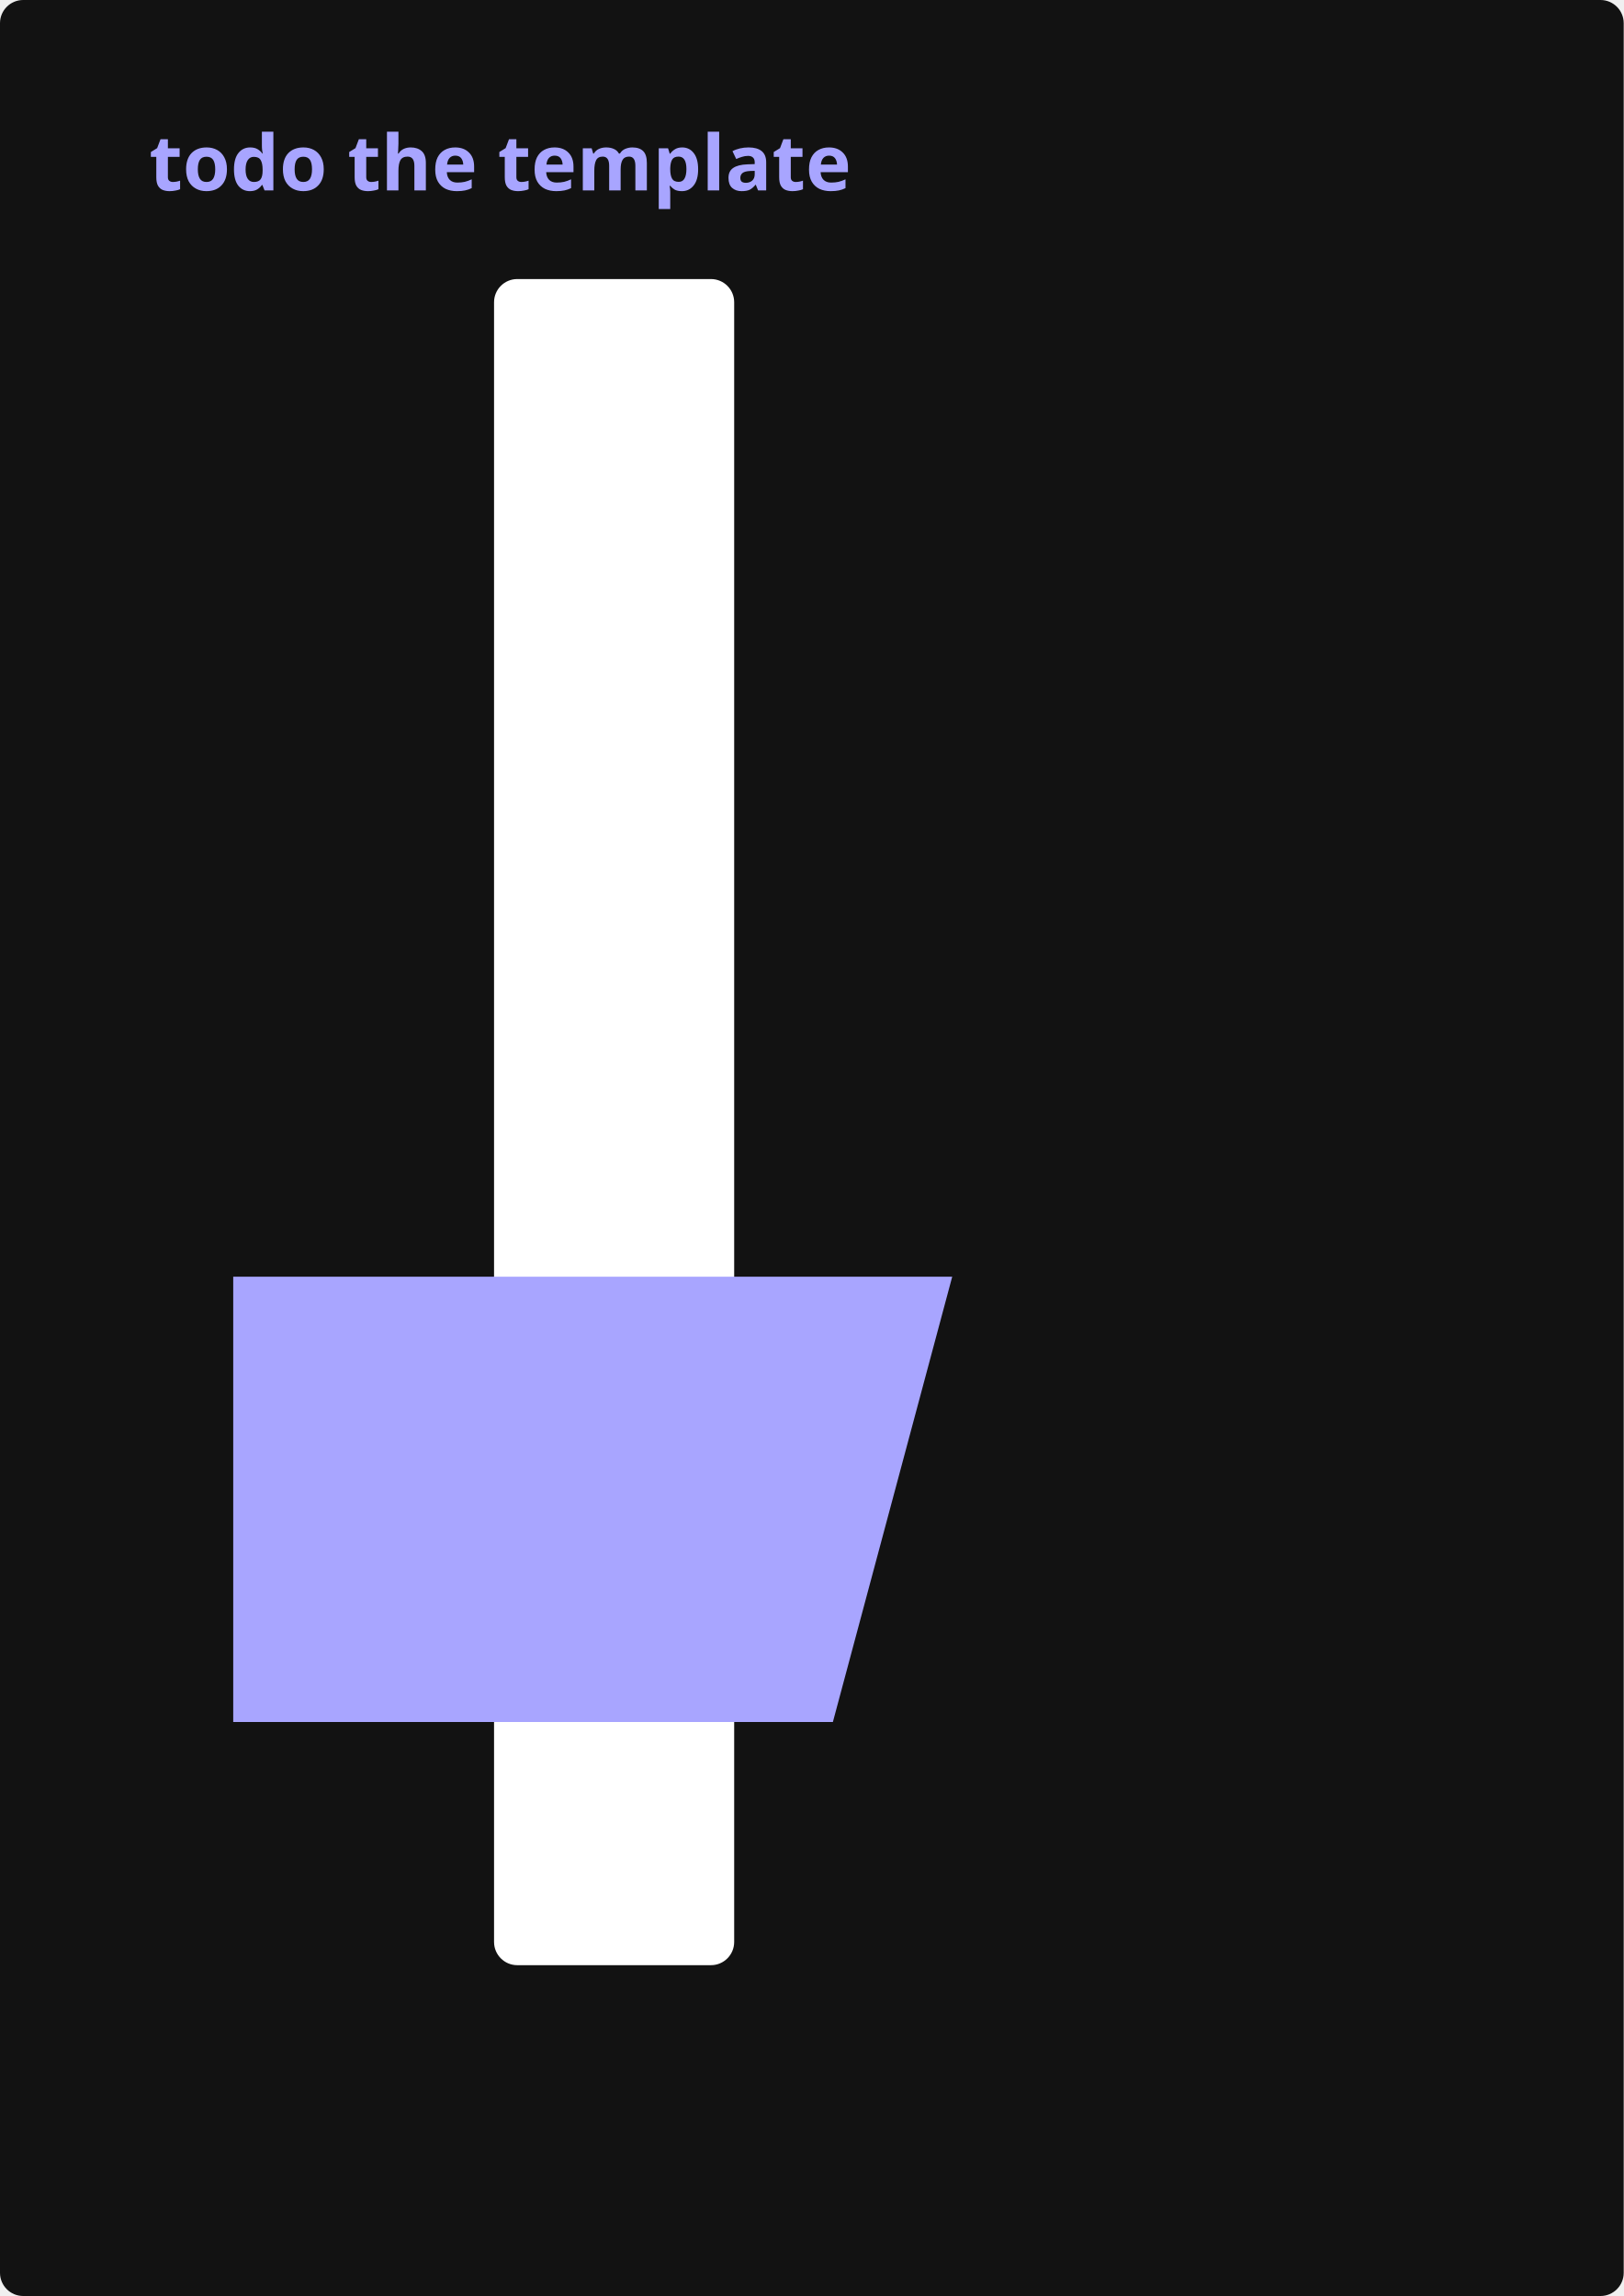
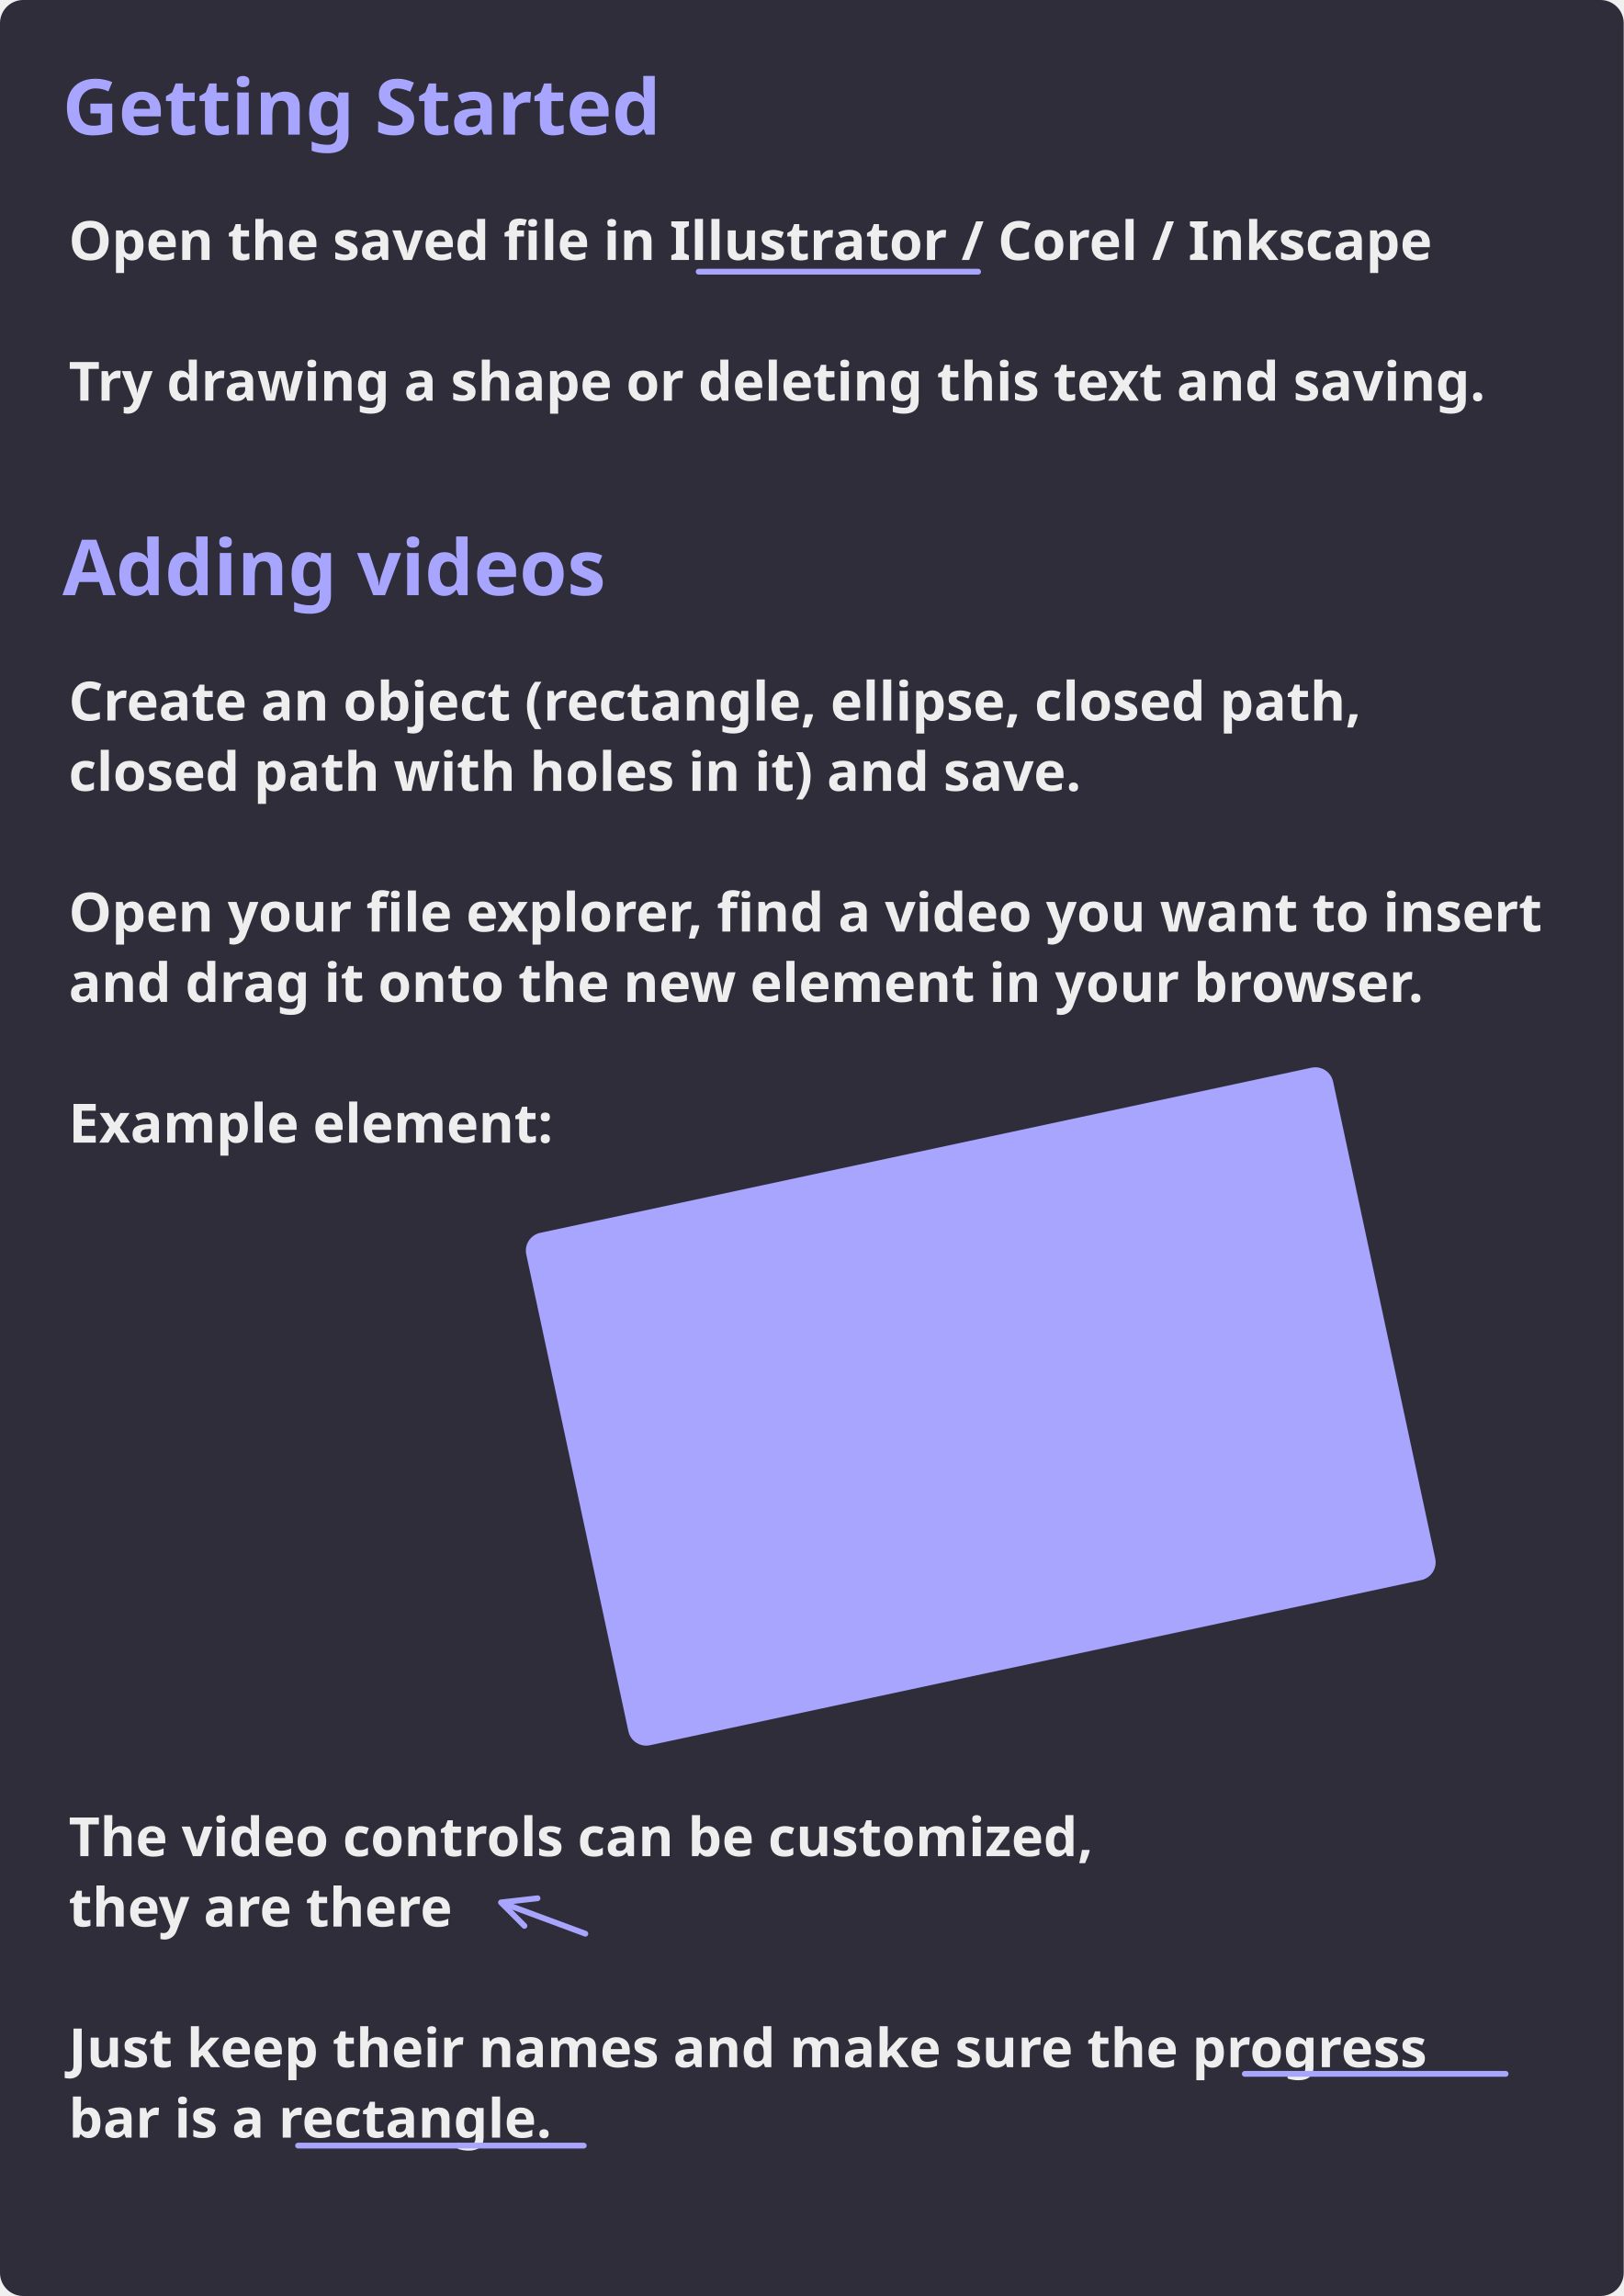
<svg xmlns="http://www.w3.org/2000/svg" width="210mm" height="297mm" viewBox="0 0 210 297" version="1.1" id="svg1">
  <defs id="defs1" />
  <g id="layer1">
-     <rect style="fill:#121212;fill-opacity:1;stroke-width:0.5;stroke-linecap:round;stroke-linejoin:round" id="rect3" width="210" height="297" x="0" y="0" rx="3" />
-     <rect style="fill:#ffffff;stroke-width:0.5;stroke-linecap:round;stroke-linejoin:round;fill-opacity:1" id="rect2" width="31.056" height="218.109" x="63.898" y="36.097" rx="3" />
-     <text xml:space="preserve" style="font-weight:bold;font-size:10px;line-height:1.3;font-family:Comfortaa;-inkscape-font-specification:'Comfortaa Bold';writing-mode:lr-tb;direction:ltr;fill:#a8a5ff;stroke-width:0.5;stroke-linecap:round;stroke-linejoin:round;fill-opacity:1" x="19.276" y="24.631" id="text1">
-       <tspan id="tspan1" style="stroke-width:0.5;fill:#a8a5ff;fill-opacity:1" x="19.276" y="24.631">todo the template</tspan>
-     </text>
-     <path style="fill:#a8a5ff;fill-opacity:1;stroke-width:0.684;stroke-linecap:round;stroke-linejoin:round" d="m 30.164,222.747 v -57.601 h 92.991 l -15.434,57.601 z" id="path2" />
-     <rect style="fill:#121212;fill-opacity:1;stroke-width:0.5;stroke-linecap:round;stroke-linejoin:round" id="rect4" width="210" height="297" x="241.31" y="0" rx="3" />
-     <text xml:space="preserve" style="font-weight:bold;font-size:24.969px;line-height:1.3;font-family:Comfortaa;-inkscape-font-specification:'Comfortaa Bold';writing-mode:lr-tb;direction:ltr;fill:#a8a5ff;fill-opacity:1;stroke-width:1.248;stroke-linecap:round;stroke-linejoin:round" x="302.552" y="155.417" id="text4">
-       <tspan id="tspan4" style="fill:#a8a5ff;fill-opacity:1;stroke-width:1.248" x="302.552" y="155.417">Page 2</tspan>
-     </text>
-     <rect style="fill:#2e2d39;fill-opacity:1;stroke-width:1.094;stroke-linecap:round;stroke-linejoin:round" id="rect8" width="114.898" height="13.757" x="54.907" y="26.441" ry="3.408" transform="scale(-1,1)" />
-     <rect style="fill:#a8a5ff;fill-opacity:1;stroke-width:0.935;stroke-linecap:round;stroke-linejoin:round" id="rect9" width="83.991" height="13.757" x="85.814" y="26.441" ry="3.408" transform="scale(-1,1)" />
-     <g id="g11" style="display:inline">
+     <rect style="fill:#2e2d39;fill-opacity:1;stroke-width:0.5;stroke-linecap:round;stroke-linejoin:round" id="rect3" width="210" height="297" x="0" y="0" rx="3" />
+     <rect style="fill:#2e2d39;fill-opacity:1;stroke-width:0.5;stroke-linecap:round;stroke-linejoin:round" id="rect4" width="210" height="297" x="241.31" y="0" rx="3" />
+     <rect style="fill:#2e2d39;fill-opacity:1;stroke-width:1.094;stroke-linecap:round;stroke-linejoin:round" id="rect8" width="114.898" height="13.757" x="23.86" y="221.054" ry="3.408" transform="scale(-1,1)" />
+     <rect style="fill:#a8a5ff;fill-opacity:1;stroke-width:0.935;stroke-linecap:round;stroke-linejoin:round" id="rect9" width="83.991" height="13.757" x="54.767" y="221.054" ry="3.408" transform="scale(-1,1)" />
+     <g id="g11" style="display:inline" transform="translate(31.04726,194.6133)">
      <rect style="fill:#a8a5ff;fill-opacity:1;stroke-width:0.378;stroke-linecap:round;stroke-linejoin:round" id="rect6" width="13.757" height="13.757" x="-186.347" y="26.441" ry="3.408" />
      <path style="fill:#121212;fill-opacity:1;stroke-width:0.5;stroke-linecap:round;stroke-linejoin:round" id="path9" d="m -183.191,3.155 -5.68,3.279 v -6.559 z" transform="translate(7.004564,30.29001)" />
    </g>
-     <g id="g10" style="display:inline" transform="translate(1.070914,23.38161)">
+     <g id="g10" style="display:inline" transform="translate(32.11817,217.9949)">
      <rect style="fill:#ff8383;fill-opacity:1;stroke-width:0.378;stroke-linecap:round;stroke-linejoin:round" id="rect10" width="13.757" height="13.757" x="-186.347" y="26.441" ry="3.408" />
      <path style="font-weight:bold;font-size:15.048px;line-height:1.3;font-family:Comfortaa;-inkscape-font-specification:'Comfortaa Bold';fill:#121212;stroke-width:0.752;stroke-linecap:round;stroke-linejoin:round" d="m 30.983,178.59 q -0.331,0 -0.542,-0.211 -0.211,-0.226 -0.211,-0.557 0,-0.331 0.211,-0.542 0.211,-0.226 0.542,-0.226 h 5.026 q 0.316,0 0.542,0.226 0.226,0.226 0.226,0.542 0,0.331 -0.226,0.557 -0.226,0.211 -0.542,0.211 z m 0,3.356 q -0.331,0 -0.542,-0.211 -0.211,-0.226 -0.211,-0.557 0,-0.346 0.211,-0.557 0.211,-0.211 0.542,-0.211 h 5.026 q 0.316,0 0.542,0.226 0.226,0.226 0.226,0.542 0,0.316 -0.226,0.542 -0.226,0.226 -0.542,0.226 z" id="text9" transform="rotate(90)" aria-label="=" />
    </g>
-     <g id="g12">
+     <g id="g12" transform="translate(31.04726,194.6133)">
      <rect style="fill:#eeeeee;fill-opacity:1;stroke-width:0.288;stroke-linecap:round;stroke-linejoin:round" id="rect11" width="6.415" height="17.038" x="83.416" y="24.8" ry="1.83" transform="scale(-1,1)" />
      <path style="fill:#eeeeee;fill-opacity:1;stroke:#2e2d39;stroke-width:1;stroke-linecap:round;stroke-linejoin:round;stroke-opacity:1" d="M -86.61,28.022 V 38.731" id="path11" />
    </g>
-     <rect style="fill:#121212;fill-opacity:1;stroke:none;stroke-width:1;stroke-linecap:round;stroke-linejoin:round;stroke-opacity:1" id="rect12" width="3" height="3" x="-190.827" y="20.067" />
-     <rect style="fill:#000000;fill-opacity:1;stroke-width:0.5;stroke-linecap:round;stroke-linejoin:round" id="rect1" width="136.006" height="86.387" x="290.081" y="-41.469" rx="3" transform="rotate(15)" />
+     <rect style="fill:#121212;fill-opacity:1;stroke:none;stroke-width:1;stroke-linecap:round;stroke-linejoin:round;stroke-opacity:1" id="rect12" width="3" height="3" x="-159.78" y="214.68" />
+     <rect style="fill:#a8a5ff;fill-opacity:1;stroke-width:0.392;stroke-linecap:round;stroke-linejoin:round" id="rect1" width="106.719" height="67.785" x="32.577" y="170.568" rx="2.354" transform="rotate(-12.08661)" />
+     <text xml:space="preserve" style="font-weight:bold;font-size:7px;line-height:1.3;font-family:Comfortaa;-inkscape-font-specification:'Comfortaa Bold';writing-mode:lr-tb;direction:ltr;fill:#eeeeee;fill-opacity:1;stroke-width:0.75;stroke-linecap:round;stroke-linejoin:round" x="8.881" y="33.628" id="text1">
+       <tspan id="tspan1" style="font-size:7px;fill:#eeeeee;fill-opacity:1;stroke-width:0.75" x="8.881" y="33.628">Open the saved file in Illustrator / Corel / Inkscape</tspan>
+       <tspan style="font-size:7px;fill:#eeeeee;fill-opacity:1;stroke-width:0.75" x="8.881" y="42.728" id="tspan3" />
+       <tspan style="font-size:7px;fill:#eeeeee;fill-opacity:1;stroke-width:0.75" x="8.881" y="51.828" id="tspan5">Try drawing a shape or deleting this text and saving.</tspan>
+     </text>
+     <path style="fill:#eeeeee;fill-opacity:1;stroke:#a8a5ff;stroke-width:0.75;stroke-linecap:round;stroke-linejoin:round;stroke-opacity:1" d="M 90.36,35.145 H 126.503" id="path1" />
+     <text xml:space="preserve" style="font-weight:bold;font-size:10px;line-height:1.3;font-family:Comfortaa;-inkscape-font-specification:'Comfortaa Bold';writing-mode:lr-tb;direction:ltr;fill:#a8a5ff;fill-opacity:1;stroke:none;stroke-width:0.75;stroke-linecap:round;stroke-linejoin:round;stroke-opacity:1" x="8.077" y="17.417" id="text6">
+       <tspan id="tspan6" style="font-size:10px;fill:#a8a5ff;fill-opacity:1;stroke:none;stroke-width:0.75" x="8.077" y="17.417">Getting Started</tspan>
+     </text>
+     <text xml:space="preserve" style="font-weight:bold;font-size:7px;line-height:1.3;font-family:Comfortaa;-inkscape-font-specification:'Comfortaa Bold';writing-mode:lr-tb;direction:ltr;fill:#eeeeee;fill-opacity:1;stroke-width:0.75;stroke-linecap:round;stroke-linejoin:round" x="8.881" y="93.199" id="text10">
+       <tspan style="font-size:7px;fill:#eeeeee;fill-opacity:1;stroke-width:0.75" x="8.881" y="93.199" id="tspan9">Create an object (rectangle, ellipse, closed path,</tspan>
+       <tspan style="font-size:7px;fill:#eeeeee;fill-opacity:1;stroke-width:0.75" x="8.881" y="102.299" id="tspan12">closed path with holes in it) and save.</tspan>
+       <tspan style="font-size:7px;fill:#eeeeee;fill-opacity:1;stroke-width:0.75" x="8.881" y="111.399" id="tspan13" />
+       <tspan style="font-size:7px;fill:#eeeeee;fill-opacity:1;stroke-width:0.75" x="8.881" y="120.499" id="tspan14">Open your file explorer, find a video you want to insert</tspan>
+       <tspan style="font-size:7px;fill:#eeeeee;fill-opacity:1;stroke-width:0.75" x="8.881" y="129.599" id="tspan15">and drag it onto the new element in your browser.</tspan>
+       <tspan style="font-size:7px;fill:#eeeeee;fill-opacity:1;stroke-width:0.75" x="8.881" y="138.699" id="tspan16" />
+       <tspan style="font-size:7px;fill:#eeeeee;fill-opacity:1;stroke-width:0.75" x="8.881" y="147.799" id="tspan17">Example element:</tspan>
+     </text>
+     <text xml:space="preserve" style="font-weight:bold;font-size:10px;line-height:1.3;font-family:Comfortaa;-inkscape-font-specification:'Comfortaa Bold';writing-mode:lr-tb;direction:ltr;fill:#a8a5ff;fill-opacity:1;stroke:none;stroke-width:0.75;stroke-linecap:round;stroke-linejoin:round;stroke-opacity:1" x="8.077" y="76.987" id="text11">
+       <tspan id="tspan10" style="font-size:10px;fill:#a8a5ff;fill-opacity:1;stroke:none;stroke-width:0.75" x="8.077" y="76.987">Adding videos</tspan>
+     </text>
+     <text xml:space="preserve" style="font-weight:bold;font-size:7px;line-height:1.3;font-family:Comfortaa;-inkscape-font-specification:'Comfortaa Bold';writing-mode:lr-tb;direction:ltr;fill:#eeeeee;fill-opacity:1;stroke-width:0.75;stroke-linecap:round;stroke-linejoin:round" x="249.434" y="32.114" id="text24">
+       <tspan style="font-size:7px;fill:#eeeeee;fill-opacity:1;stroke-width:0.75" x="249.434" y="32.114" id="tspan24">A page and a slide are the same thing.</tspan>
+       <tspan style="font-size:7px;fill:#eeeeee;fill-opacity:1;stroke-width:0.75" x="249.434" y="41.214" id="tspan31">Since SVG doesn't support multiple pages natively,</tspan>
+       <tspan style="font-size:7px;fill:#eeeeee;fill-opacity:1;stroke-width:0.75" x="249.434" y="50.314" id="tspan32">a page is a rectangle sized the same as the artboard.</tspan>
+       <tspan style="font-size:7px;fill:#eeeeee;fill-opacity:1;stroke-width:0.75" x="249.434" y="59.414" id="tspan33" />
+       <tspan style="font-size:7px;fill:#eeeeee;fill-opacity:1;stroke-width:0.75" x="249.434" y="68.514" id="tspan34">Pages are ordered hierarchically. If you create a layer</tspan>
+       <tspan style="font-size:7px;fill:#eeeeee;fill-opacity:1;stroke-width:0.75" x="249.434" y="77.614" id="tspan35">above this and draw a page on it, that page will be</tspan>
+       <tspan style="font-size:7px;fill:#eeeeee;fill-opacity:1;stroke-width:0.75" x="249.434" y="86.714" id="tspan36">third. Note that the pages must not overlap.</tspan>
+     </text>
+     <text xml:space="preserve" style="font-weight:bold;font-size:10px;line-height:1.3;font-family:Comfortaa;-inkscape-font-specification:'Comfortaa Bold';writing-mode:lr-tb;direction:ltr;fill:#a8a5ff;fill-opacity:1;stroke:none;stroke-width:0.75;stroke-linecap:round;stroke-linejoin:round;stroke-opacity:1" x="248.63" y="15.902" id="text25">
+       <tspan id="tspan25" style="font-size:10px;fill:#a8a5ff;fill-opacity:1;stroke:none;stroke-width:0.75" x="248.63" y="15.902">Adding pages / slides</tspan>
+     </text>
+     <path style="fill:#eeeeee;fill-opacity:1;stroke:#a8a5ff;stroke-width:0.75;stroke-linecap:round;stroke-linejoin:round;stroke-opacity:1" d="m 256.738,51.805 70.596,0" id="path32" />
+     <path style="fill:#a8a5ff;fill-opacity:1;stroke:#a8a5ff;stroke-width:0.75;stroke-linecap:round;stroke-linejoin:round;stroke-opacity:1" d="m 322.334,87.941 h 87.336" id="path36" />
+     <text xml:space="preserve" style="font-weight:bold;font-size:7px;line-height:1.3;font-family:Comfortaa;-inkscape-font-specification:'Comfortaa Bold';writing-mode:lr-tb;direction:ltr;fill:#eeeeee;fill-opacity:1;stroke-width:0.75;stroke-linecap:round;stroke-linejoin:round" x="8.881" y="240.105" id="text43">
+       <tspan style="font-size:7px;fill:#eeeeee;fill-opacity:1;stroke-width:0.75" x="8.881" y="240.105" id="tspan43">The video controls can be customized,</tspan>
+       <tspan style="font-size:7px;fill:#eeeeee;fill-opacity:1;stroke-width:0.75" x="8.881" y="249.205" id="tspan49">they are there</tspan>
+       <tspan style="font-size:7px;fill:#eeeeee;fill-opacity:1;stroke-width:0.75" x="8.881" y="258.305" id="tspan50" />
+       <tspan style="font-size:7px;fill:#eeeeee;fill-opacity:1;stroke-width:0.75" x="8.881" y="267.405" id="tspan51">Just keep their names and make sure the progress</tspan>
+       <tspan style="font-size:7px;fill:#eeeeee;fill-opacity:1;stroke-width:0.75" x="8.881" y="276.505" id="tspan52">bar is a rectangle.</tspan>
+     </text>
+     <path style="fill:none;fill-opacity:1;stroke:#a8a5ff;stroke-width:0.75;stroke-linecap:round;stroke-linejoin:round;stroke-opacity:1" d="m 67.825,249.121 -3.034,-3.034 4.73,-0.535" id="path49" />
+     <path style="fill:none;fill-opacity:1;stroke:#a8a5ff;stroke-width:0.75;stroke-linecap:round;stroke-linejoin:round;stroke-opacity:1" d="m 65.147,246.221 10.559,3.914" id="path50" />
+     <path style="fill:none;fill-opacity:1;stroke:#a8a5ff;stroke-width:0.75;stroke-linecap:round;stroke-linejoin:round;stroke-opacity:1" d="m 160.994,268.264 h 33.734" id="path52" />
+     <path style="fill:none;fill-opacity:1;stroke:#a8a5ff;stroke-width:0.75;stroke-linecap:round;stroke-linejoin:round;stroke-opacity:1" d="M 38.553,277.545 H 75.499" id="path53" />
+     <text xml:space="preserve" style="font-weight:bold;font-size:7px;line-height:1.3;font-family:Comfortaa;-inkscape-font-specification:'Comfortaa Bold';writing-mode:lr-tb;direction:ltr;fill:#eeeeee;fill-opacity:1;stroke-width:0.75;stroke-linecap:round;stroke-linejoin:round" x="249.434" y="125.64" id="text59">
+       <tspan style="font-size:7px;fill:#eeeeee;fill-opacity:1;stroke-width:0.75" x="249.434" y="125.64" id="tspan59">TBD</tspan>
+     </text>
+     <text xml:space="preserve" style="font-weight:bold;font-size:10px;line-height:1.3;font-family:Comfortaa;-inkscape-font-specification:'Comfortaa Bold';writing-mode:lr-tb;direction:ltr;fill:#a8a5ff;fill-opacity:1;stroke:none;stroke-width:0.75;stroke-linecap:round;stroke-linejoin:round;stroke-opacity:1" x="248.63" y="109.429" id="text60">
+       <tspan id="tspan60" style="font-size:10px;fill:#a8a5ff;fill-opacity:1;stroke:none;stroke-width:0.75" x="248.63" y="109.429">Creating speaker notes</tspan>
+     </text>
  </g>
</svg>
